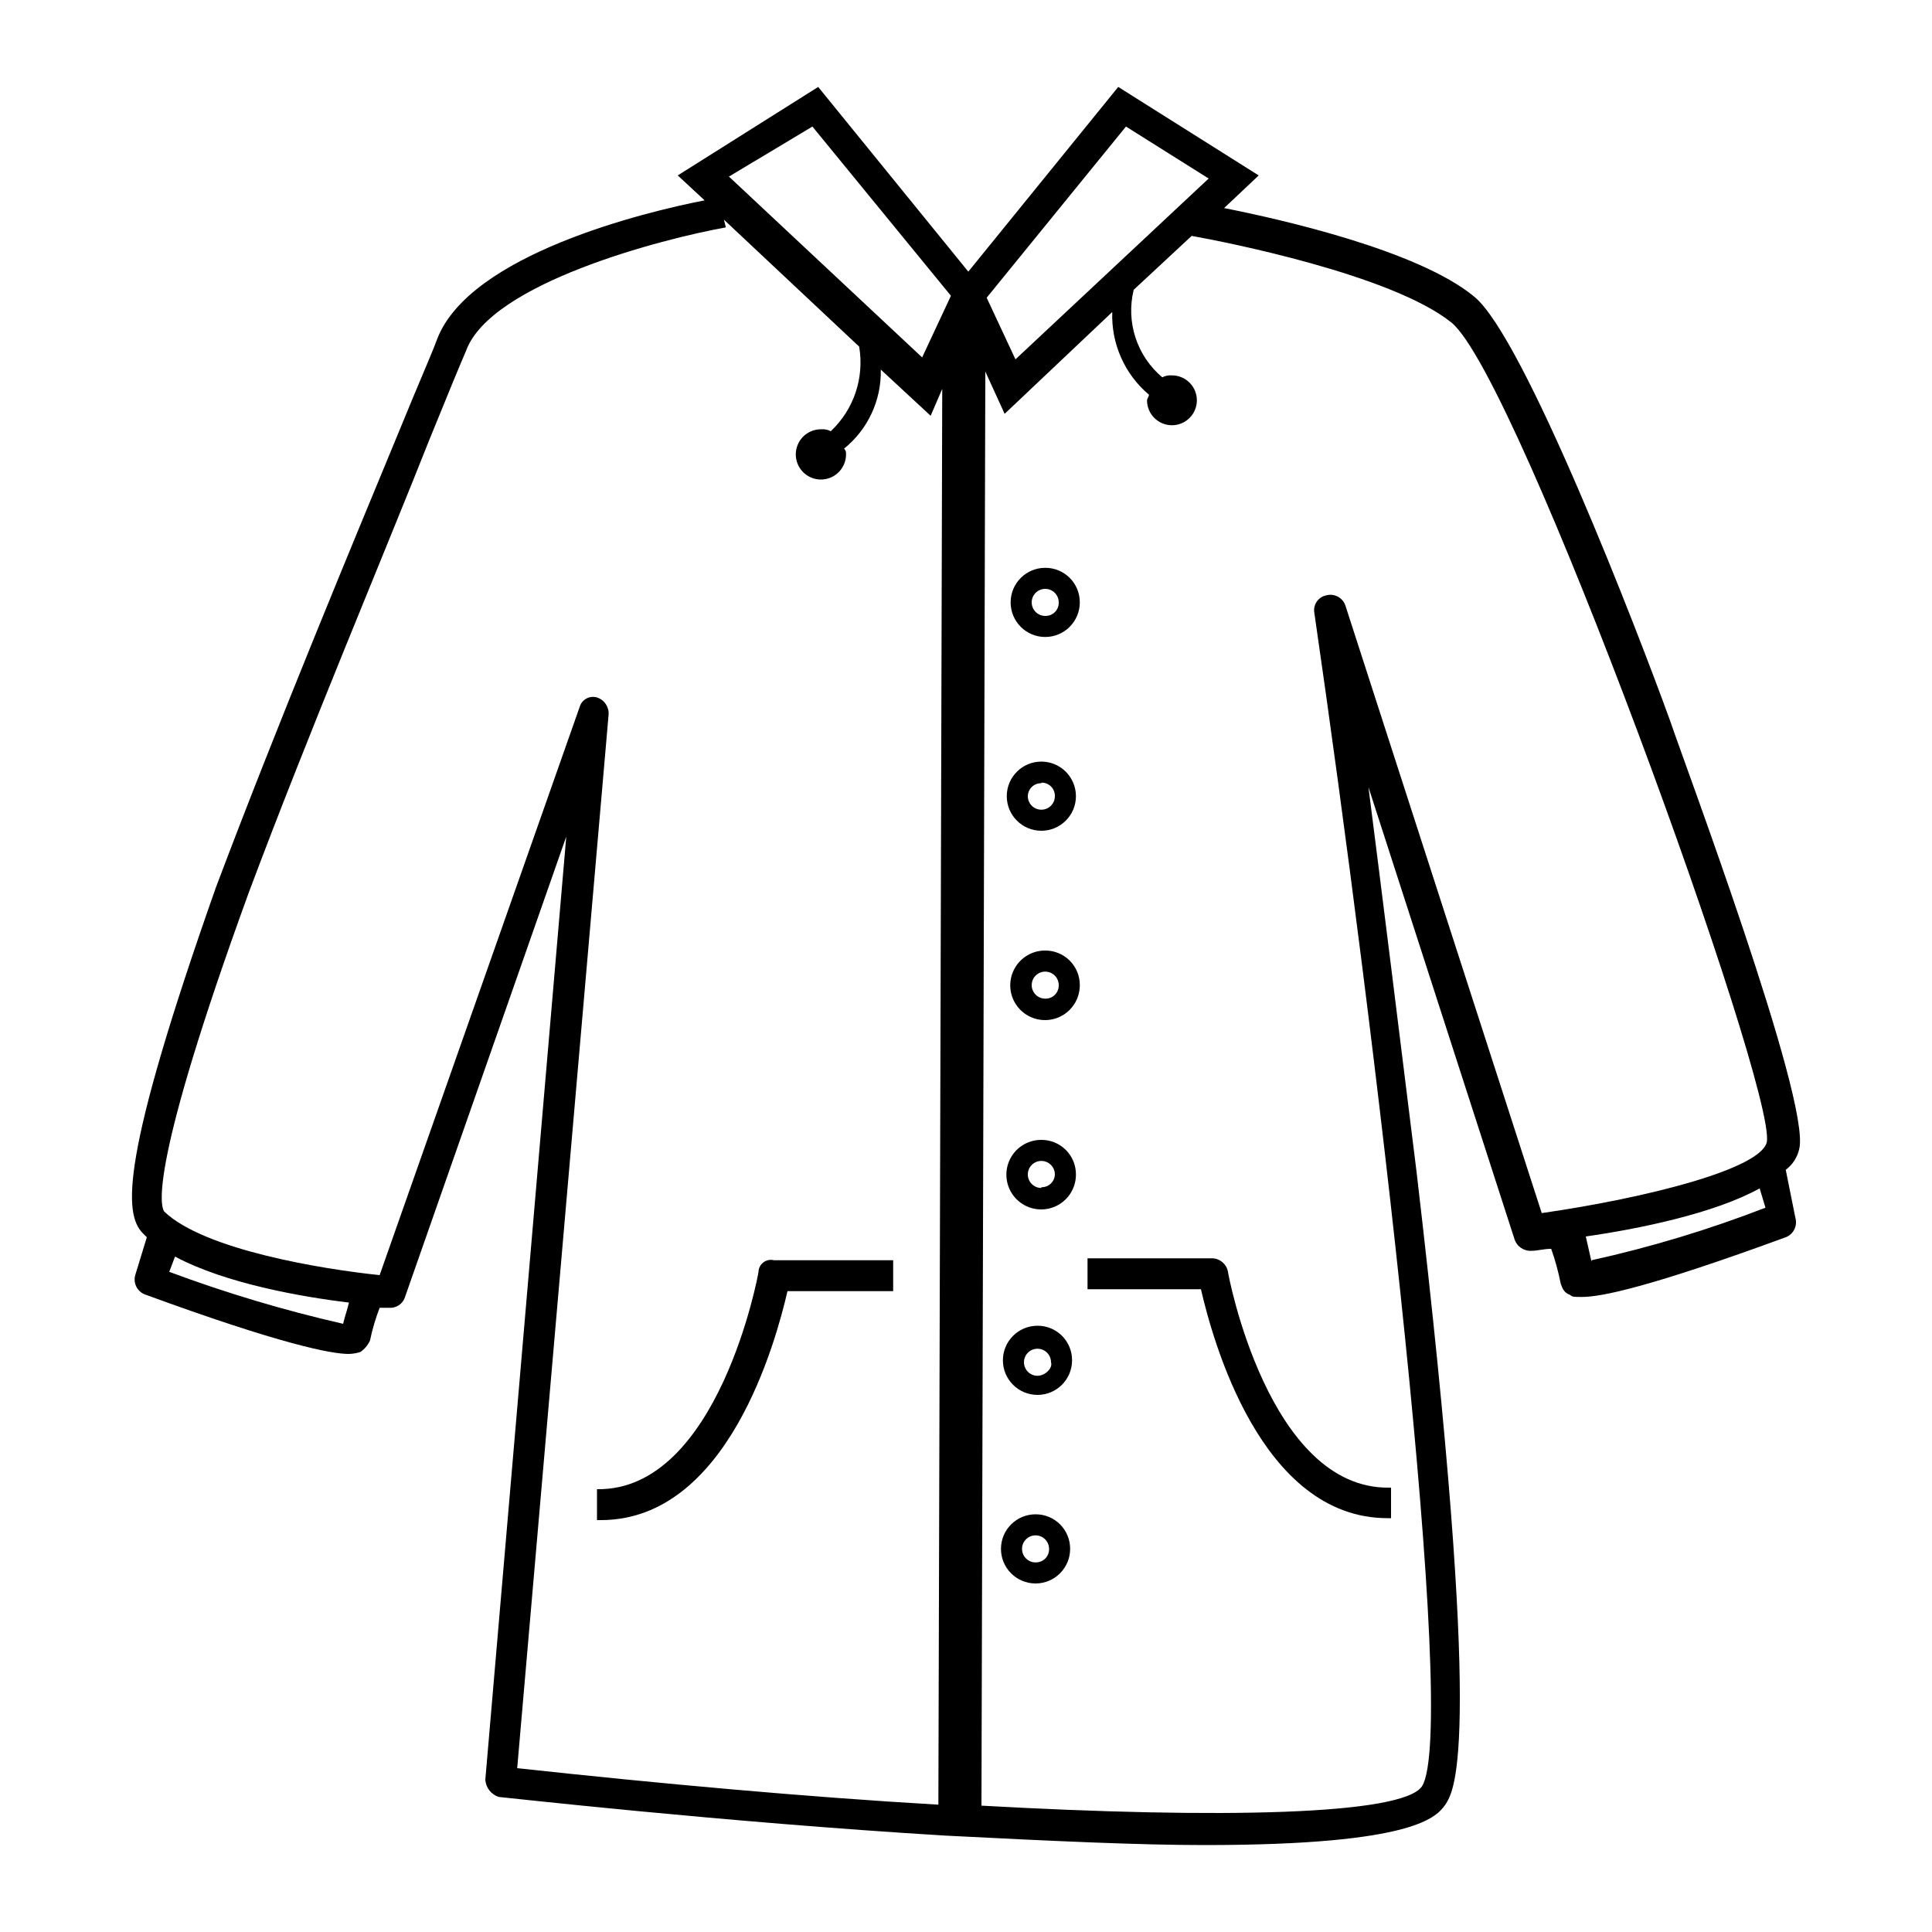
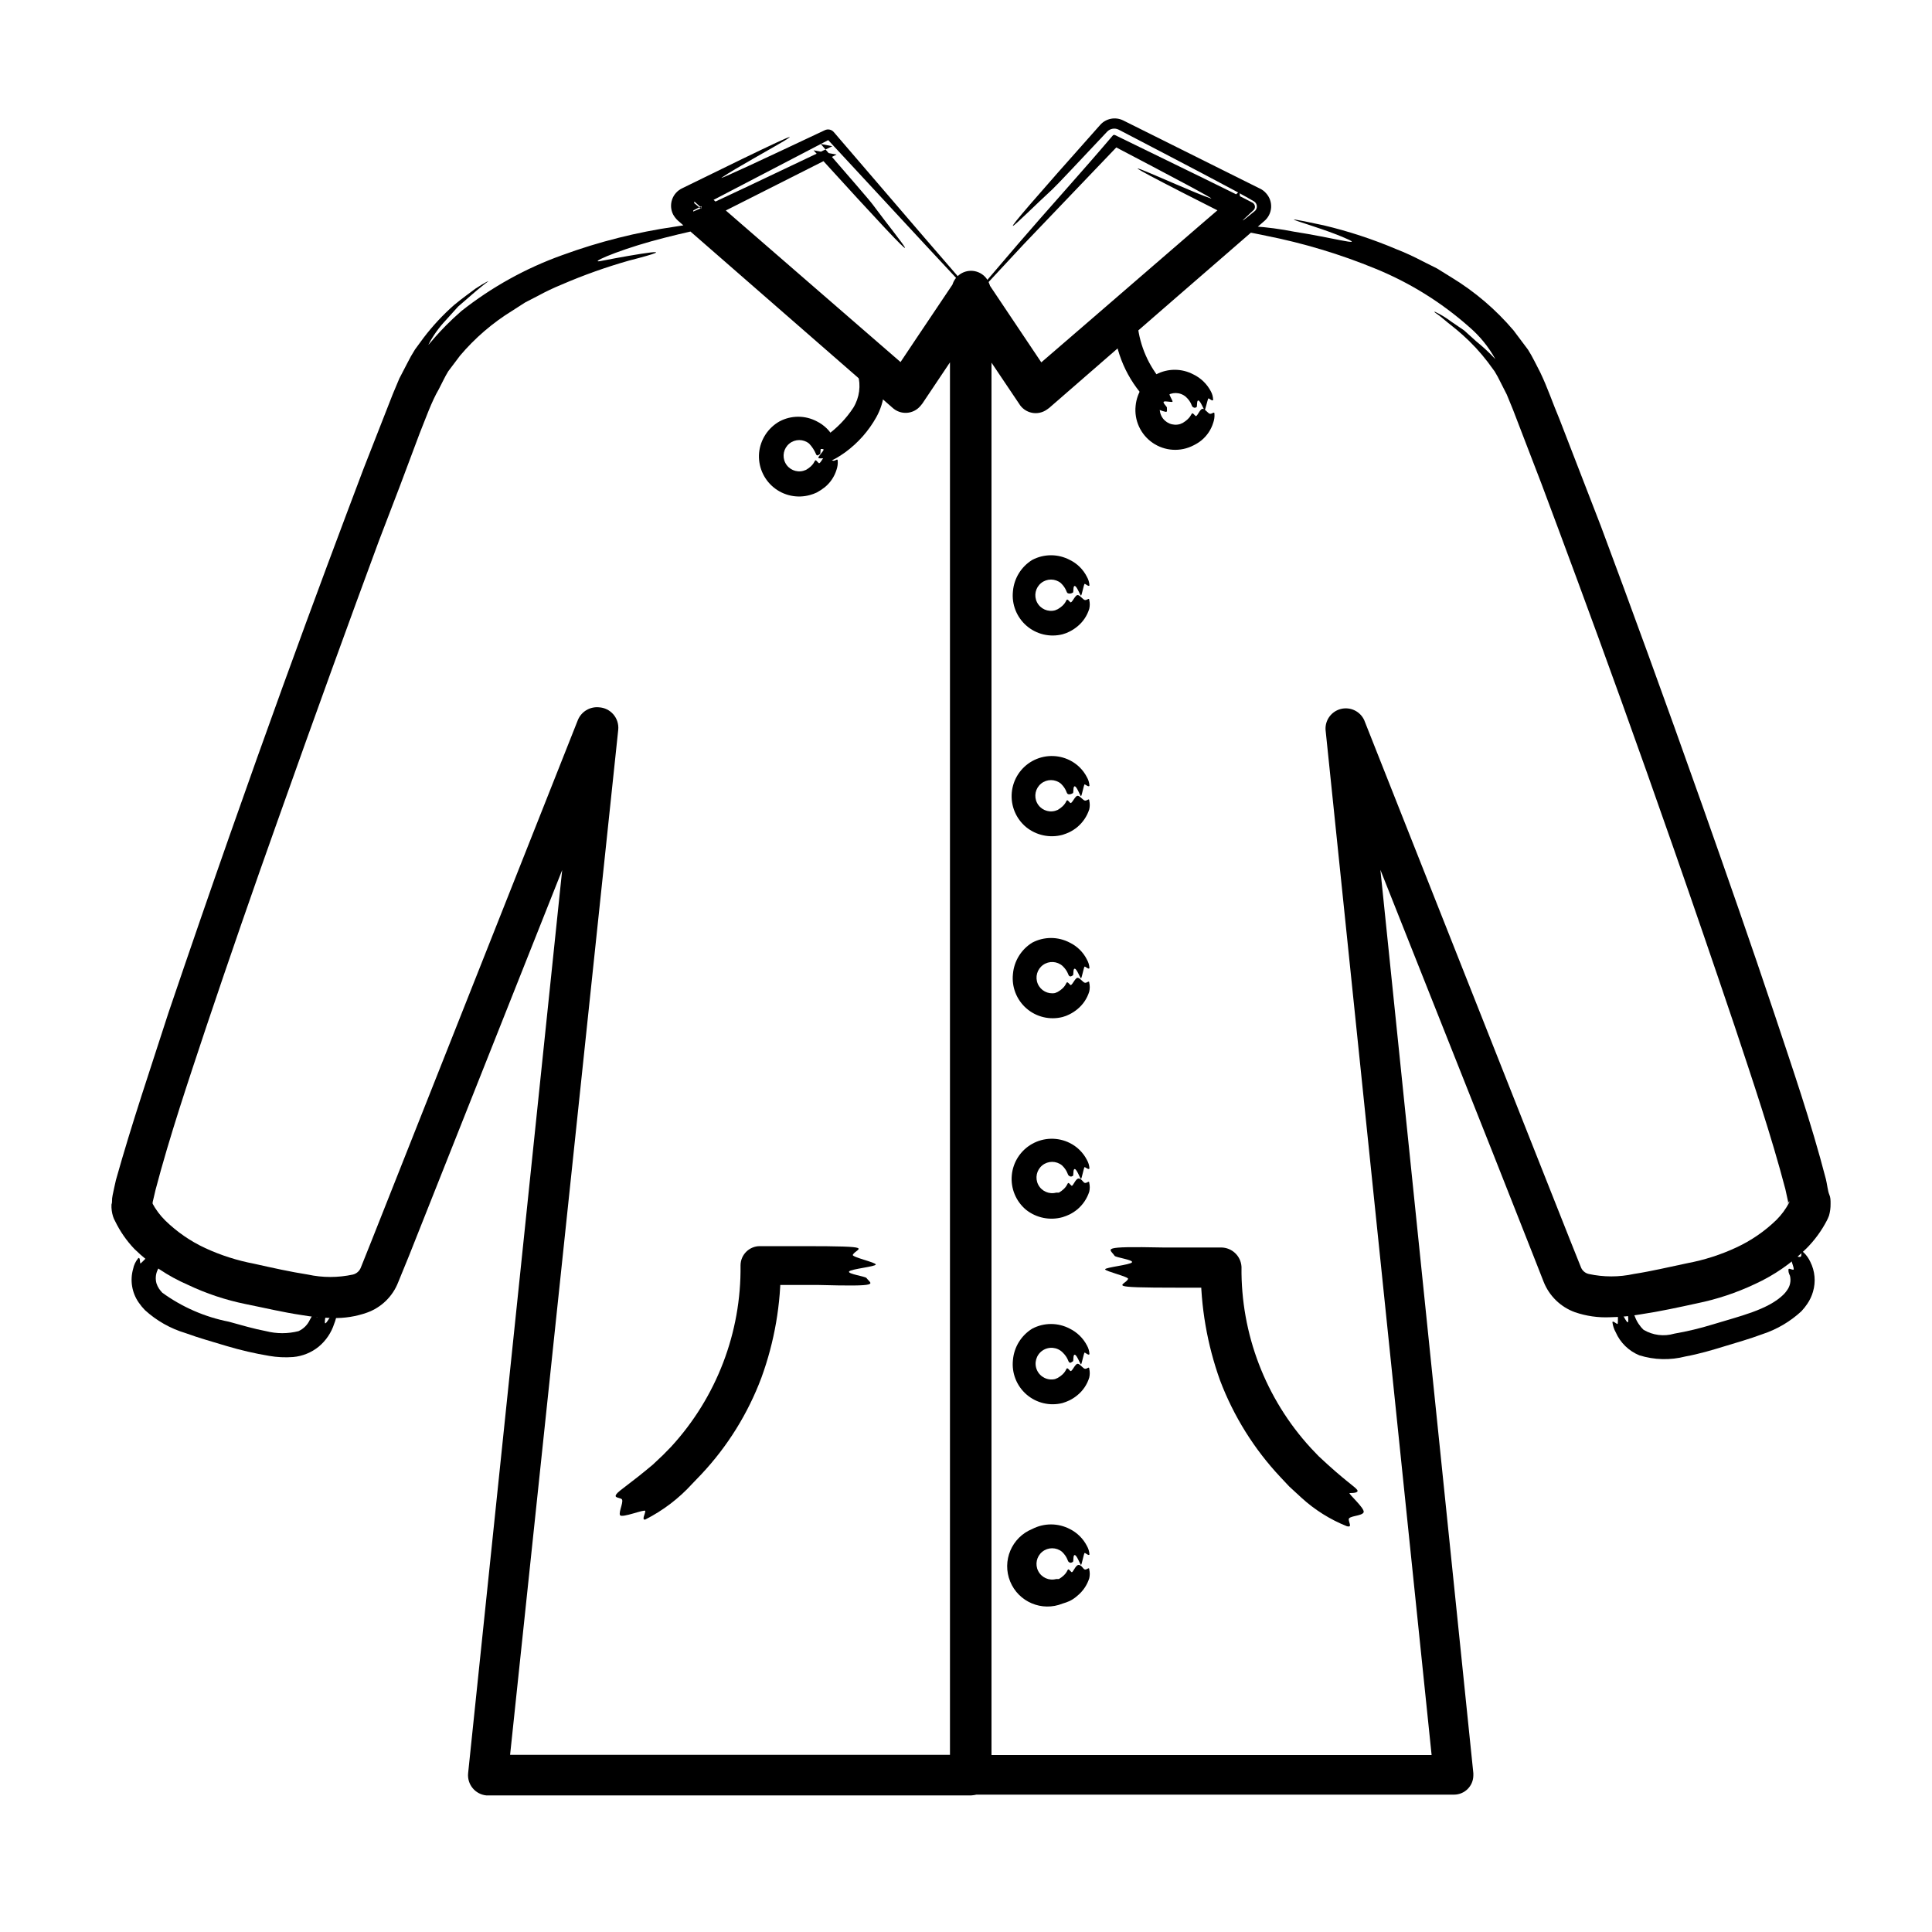
- <svg xmlns="http://www.w3.org/2000/svg" id="Layer_1" data-name="Layer 1" viewBox="0 0 100 100">
-   <defs>
-     <style>.cls-1{fill:none;}.cls-2{clip-path:url(#clip-path);}</style>
-     <clipPath id="clip-path">
-       <path class="cls-1" d="M216.67,274.39a8.87,8.87,0,0,0-7.87-1.33,10.41,10.41,0,0,0-7.12-5.13,9.48,9.48,0,0,0-10.93,6c-2.48,6.13,2.82,11.84,7.45,16.89,1.16,1.33,2.41,2.57,3.32,3.73a9.11,9.11,0,0,0-.75.91,10.58,10.58,0,0,0-2,6.79l-15.89-25.42a4.36,4.36,0,0,0-6-1.41l-2.07,1.33-1.9-3.07a2.68,2.68,0,0,0-3.73-.82l-9.52,6a2.67,2.67,0,0,0-.82,3.72l1.9,3-2.07,1.25a4.43,4.43,0,0,0-1.41,6l20.62,33a4.43,4.43,0,0,0,6,1.41L186,326l1.91,3.06a2.67,2.67,0,0,0,3.72.83l9.61-5.88a2.69,2.69,0,0,0,.82-3.72l-1.9-3.07,2.07-1.24a4.43,4.43,0,0,0,1.41-6l-3.48-5.55.74-.17c0-.08-1-4.3,1.41-7.61a1.92,1.92,0,0,1,.33-.42c.83,1.25,1.24,2.32.91,3.23l1.74.5c.5-1.57-.08-3.23-1.32-5.05,2-1.41,4.8-2.15,8.44-2.32,4.39-.16,7.54-2.23,8.61-5.79C222.38,282.5,220.39,277.12,216.67,274.39Zm-56.55,7.2a1.08,1.08,0,0,1,.33-1.49l9.52-6a1.08,1.08,0,0,1,1.49.33l1.91,3.07L162,284.66Zm-.58,6.54-1.32,2.24A2.61,2.61,0,0,1,159.54,288.13Zm-.66,4.31,3.64-6.13,3.31-2.07L160,294.18Zm2,3.23,7.86-13.33,3.31-2.07-10.1,17.14Zm2.07,3.31L175,278.45a33.16,33.16,0,0,1,3.23-2L164,300.72Zm37.67,22.1a1.08,1.08,0,0,1-.34,1.49l-9.52,6a1.08,1.08,0,0,1-1.49-.34l-1.9-3.06L198.78,318Zm.66-6.54,1.32-2.23A2.58,2.58,0,0,1,201.27,314.54Zm.66-4.22-3.64,6.13L195,318.52l5.87-9.94ZM199.86,307,192,320.34l-3.32,2.07,10.1-17.14Zm-2-3.23-12.08,20.45-2.74,1.66a3.79,3.79,0,0,1-.58.24L196.71,302Zm-2.07-3.31-15.15,25.66a2.39,2.39,0,0,1-1.4-1.15l15.48-26.33Zm-2.07-3.23-15.48,26.33-1.07-1.74,15.48-26.33Zm-2-3.31-15.49,26.33-1.07-1.74,15.48-26.33Zm-2.07-3.23L174.2,317l-1.08-1.74L188.6,289Zm-2-3.23-15.56,26.25L171.05,312l15.48-26.33Zm-2.07-3.31-15.48,26.33-1.08-1.74,15.48-26.33Zm-2.07-3.23-15.48,26.24L167,305.44l15.48-26.33Zm-17.47,23L165,302.21l15.15-25.67a2.41,2.41,0,0,1,1.4,1.16Zm53.24-17.8c-.83,2.81-3.32,4.38-7,4.55a18.18,18.18,0,0,0-8.86,2.23c-.16.17-.41.25-.58.42-1-1.24-2.15-2.49-3.31-3.81-4.3-4.64-9.19-9.93-7.12-15a7.52,7.52,0,0,1,8.86-4.88,9,9,0,0,1,5.8,4.06,11.67,11.67,0,0,0-2.4,1.4,3.67,3.67,0,0,0-1.33,4.64c.75,1.74,2.4,2.82,3.89,2.48.91-.16,2.49-1.07,2.57-5a7.86,7.86,0,0,0-.33-2.49,7.07,7.07,0,0,1,6.12,1.16A9.8,9.8,0,0,1,219.32,286.15Zm-11.51-10.77a7.29,7.29,0,0,1,.25,1.91c0,2.23-.58,3.14-1.08,3.23s-1.41-.5-1.82-1.49a1.81,1.81,0,0,1,.66-2.41l.75-.49A3.15,3.15,0,0,1,207.81,275.38Z" />
-     </clipPath>
-   </defs>
-   <path d="M54.1,29.39a1.79,1.79,0,1,0,1.79,1.79A1.78,1.78,0,0,0,54.1,29.39Zm0,2.49a.7.7,0,1,1,.7-.7A.68.68,0,0,1,54.1,31.88Z" />
-   <path d="M53.9,43a1.79,1.79,0,1,0-1.79-1.79A1.79,1.79,0,0,0,53.9,43Zm0-2.49a.68.68,0,0,1,.7.7.7.7,0,0,1-1.4,0A.68.68,0,0,1,53.9,40.54Z" />
-   <path d="M54.1,49.2A1.8,1.8,0,1,0,55.89,51,1.78,1.78,0,0,0,54.1,49.2Zm0,2.49a.7.7,0,1,1,.7-.69A.68.68,0,0,1,54.1,51.69Z" />
-   <path d="M53.9,59a1.8,1.8,0,1,0,1.79,1.79A1.78,1.78,0,0,0,53.9,59Zm0,2.49a.7.7,0,1,1,.7-.7A.68.68,0,0,1,53.9,61.45Z" />
-   <path d="M53.7,68.62a1.79,1.79,0,1,0,1.79,1.79A1.78,1.78,0,0,0,53.7,68.62Zm0,2.59a.7.7,0,1,1,.7-.7C54.5,70.81,54.1,71.21,53.7,71.21Z" />
-   <path d="M53.6,78.38a1.79,1.79,0,1,0,1.79,1.79A1.78,1.78,0,0,0,53.6,78.38Zm0,2.49a.7.7,0,1,1,.7-.7A.68.68,0,0,1,53.6,80.87Z" />
-   <path d="M39.26,65.83c0,.1-2.09,11.35-8.36,11.25v1.6h.2c6.57,0,9.06-9.26,9.66-11.85h5.47v-1.6H40.06A.64.64,0,0,0,39.26,65.83Z" />
-   <path d="M63.56,65.83a.85.85,0,0,0-.8-.7H56.29v1.6h5.87c.6,2.59,3.09,11.85,9.66,11.85H72V77h-.1C65.65,77.08,63.56,65.93,63.56,65.83Z" />
-   <path d="M92.43,60.55a1.85,1.85,0,0,0,.7-1.09c.6-2.49-6-20.11-6.67-22.11-1.69-4.68-7.57-19.91-10.16-22-2.89-2.39-10-4-12.94-4.58l1.79-1.69L57.88,4.5l-7.76,9.56L42.35,4.5,35.08,9.08l1.39,1.29c-3.08.6-12.14,2.79-13.84,7.17-.29.8-1,2.39-1.89,4.58-2.39,5.78-6.37,15.33-9.56,23.8C6.21,60,6.4,62.84,7.4,63.84l.2.2L7,66a.83.83,0,0,0,.5,1c7.07,2.59,9.66,3.08,10.55,3.08a2.18,2.18,0,0,0,.6-.1,1.44,1.44,0,0,0,.5-.59,10.93,10.93,0,0,1,.5-1.7h.49a.8.8,0,0,0,.8-.49l8.37-23.9L25.12,92.12a1,1,0,0,0,.7.89c.1,0,11.55,1.3,23.1,2,5.68.29,10.06.49,13.44.49,11,0,12-1.49,12.45-2.09.5-.79,2-3-1.49-32.76-.9-7.26-1.8-14.53-2.49-19.91l7.56,23.4a.87.87,0,0,0,.9.6c.3,0,.6-.1,1-.1a12.85,12.85,0,0,1,.49,1.79c.1.3.2.5.5.6.1.1.2.1.6.1,1,0,3.48-.5,10.55-3.09a.83.83,0,0,0,.5-1Zm-34.15-54,4.28,2.69-10,9.36-1.49-3.19Zm-16.23,0,7.17,8.76-1.49,3.19-10-9.36ZM17.76,68.52a71,71,0,0,1-9-2.69l.3-.79c2.59,1.39,6.57,2.09,9,2.38C18,67.72,17.85,68.12,17.76,68.52ZM31.5,37a.87.87,0,0,0-.6-.9.72.72,0,0,0-.9.5L19.65,66c-2.89-.3-9.06-1.29-11.15-3.29-.2-.29-.8-2.29,4.38-16.52C16,37.85,20,28.39,22.24,22.72c.89-2.19,1.59-3.89,1.89-4.58,1.29-3.49,10.15-5.78,13.44-6.37l-.1-.4,7,6.57A4.88,4.88,0,0,1,43,22.32a.9.9,0,0,0-.5-.1,1.3,1.3,0,1,0,1.29,1.29.35.35,0,0,0-.1-.29,5.11,5.11,0,0,0,1.9-4.09l2.58,2.39.6-1.39-.2,73.28c-6.87-.4-14.44-1.09-21.8-1.89Zm38.13-5.68a.82.82,0,0,0-1-.5.78.78,0,0,0-.6.9c3.18,21.9,7.47,57.75,5.57,60.74-1,1.49-10.45,1.69-22.8,1L51,19.23l1,2.19,5.57-5.27a5.35,5.35,0,0,0,1.9,4.28c0,.1-.1.2-.1.3a1.29,1.29,0,1,0,1.29-1.3.9.9,0,0,0-.5.1A4.51,4.51,0,0,1,58.68,15l3-2.79c1.69.3,10.35,2,13.44,4.48,3.48,2.79,16.82,39.63,16.33,42.42-.3,1.39-6.18,2.89-11.65,3.68Zm12.75,34L82.08,64c2.79-.4,6.67-1.2,9-2.49l.3,1A61.66,61.66,0,0,1,82.38,65.23Z" />
+ <svg xmlns="http://www.w3.org/2000/svg" id="Layer_2" data-name="Layer 2" viewBox="0 0 100 100">
+   <path d="M45.19,10.61c-.18-.25-1.3-1.53-2.71-3.16l.6.12c-2.79,1.32-6.43,3.07-7.2,3.38l.06-.52c.65.58.69.64.45.46l-.5-.41,0,.41c1-.53,3.85-2,7.06-3.68l-.12,0,5.06,5.46,1.76,1.89.5.52c.12.13.19.19.19.18a7.55,7.55,0,0,0-.65-.83L47.9,12.36,43.16,6.84a.39.39,0,0,0-.47-.1h0c-3.18,1.5-5.6,2.63-5.33,2.45,1.33-.92,8.28-4.52-2.06.56a1,1,0,0,0-.46,1.35,1.28,1.28,0,0,0,.24.31h0L46.19,21.1a1,1,0,0,0,1.46-.1l.09-.11,3.35-5-1.92-.58V91.89l1-1.06H25.28l1,1.16L32,37.77A1.06,1.06,0,0,0,31,36.61a1.07,1.07,0,0,0-1.09.66L21.36,58.85l-2.14,5.4-.54,1.35a.59.59,0,0,1-.41.37,5.5,5.5,0,0,1-2.34,0c-.9-.14-1.84-.35-2.78-.56a10.85,10.85,0,0,1-2.53-.81,7.48,7.48,0,0,1-2.07-1.43,3.75,3.75,0,0,1-.67-.9l0-.05v0h0L7,62.54l.08,0a1.76,1.76,0,0,1,.64-.15H7.9s0,0,0,0v.06l0-.22.15-.64c.73-2.78,1.69-5.62,2.62-8.42q1.8-5.36,3.7-10.69c2-5.64,3.74-10.42,5.24-14.48q1.16-3,2.1-5.54c.33-.82.63-1.68,1-2.31.17-.32.31-.64.49-.93l.61-.81a11.3,11.3,0,0,1,2.71-2.33l.67-.43.66-.34a12.08,12.08,0,0,1,1.22-.58,28.27,28.27,0,0,1,3.48-1.24c3.16-.81.24-.31-1.35,0-.9.2.64-.48,2.51-1s4-.91,4-1a5.47,5.47,0,0,0-.76,0c-.49,0-1.18.11-2,.24a29.06,29.06,0,0,0-5.86,1.48,18.44,18.44,0,0,0-5.21,2.89c-1.22,1.06-1.79,1.91-1.69,1.71a5.57,5.57,0,0,1,.88-1.23l.64-.71.68-.59c.42-.37.76-.63.86-.7s-.09,0-.64.36c-.26.2-.64.46-1.11.85a11.8,11.8,0,0,0-1.58,1.7l-.44.6a7.81,7.81,0,0,0-.4.71l-.41.79-.34.81c-.44,1.12-.94,2.41-1.52,3.88-2.23,5.9-5.56,14.79-10.09,28.14l0,0C7.78,55.34,6.83,58.12,6,61.08c-.06.25-.11.5-.17.78s0,.29-.06.49a1.8,1.8,0,0,0,.08.61,1.22,1.22,0,0,0,.11.25,5.63,5.63,0,0,0,1,1.44A9.22,9.22,0,0,0,9.72,66.5a13,13,0,0,0,3,1c1,.2,1.9.42,2.91.57a10.09,10.09,0,0,0,1.59.15A4.91,4.91,0,0,0,19,67.94a2.71,2.71,0,0,0,1.61-1.57L21.17,65l2.14-5.39,8.57-21.58-2-.5L24.23,91.78a1.05,1.05,0,0,0,.94,1.15h25a1,1,0,0,0,1.05-1V15.31a1,1,0,0,0-1.92-.58c-1.3,1.94-2.53,3.76-3.35,5l1.56-.21L36.41,9.89l-.22,1.7L43.3,8l-1.19-.22C49.35,15.74,46.46,12.34,45.19,10.61Z" />
+   <path d="M17.21,68c-.05,0-.35.6-.39.48s.14-.87.07-.89-.44.66-.5.58-.08-.27-.15-.2a3.77,3.77,0,0,0-.2.34,1.19,1.19,0,0,1-.59.59,3.4,3.4,0,0,1-1.68,0c-.63-.12-1.28-.31-1.93-.49a8.71,8.71,0,0,1-3.44-1.5,1.73,1.73,0,0,1-.17-.21,1.11,1.11,0,0,1-.13-.27,1,1,0,0,1,.05-.68,1.85,1.85,0,0,0,.14-.33c0-.11-.08-.08-.2-.08S8,65,7.94,64.88s-.21.08-.37.23-.29.31-.31.28,0-.36-.11-.26a1.24,1.24,0,0,0-.26.55,2.06,2.06,0,0,0,.29,1.74h0a3,3,0,0,0,.32.39A5.42,5.42,0,0,0,9.6,69c.74.27,1.41.45,2.13.67a18.15,18.15,0,0,0,2.2.51,5,5,0,0,0,1.24.06,2.44,2.44,0,0,0,1.33-.54,2.56,2.56,0,0,0,.8-1.19,1.8,1.8,0,0,0,.13-.52C17.43,67.86,17.32,68,17.21,68Z" />
+   <path d="M44.85,66.15c-.07-.09-1-.21-.9-.34s1.38-.25,1.38-.36-1.24-.38-1.19-.5c.18-.35,1.36-.45-2.6-.45H39.33a1,1,0,0,0-1,1,13.63,13.63,0,0,1-3.59,9.38l-.41.42-.54.51c-1.19,1-1.74,1.33-1.88,1.52s.08.17.25.25-.15.66-.07.84,1.3-.33,1.31-.21-.21.49,0,.44a8.4,8.4,0,0,0,2.43-1.85h0l.47-.49a15,15,0,0,0,3.11-5,16.51,16.51,0,0,0,1-5.8l-1.05,1h3C45.71,66.6,45.08,66.47,44.85,66.15Z" />
+   <path d="M54.46,9.81c.23-.21,1.39-1.45,2.85-3h0a.51.51,0,0,1,.59-.1c2.74,1.43,6.32,3.29,7,3.71l0,0a.31.31,0,0,1,.11.43.27.27,0,0,1-.07.08c-.67.55-.74.59-.52.38l.47-.44h0a.24.24,0,0,0,0-.33.16.16,0,0,0-.08-.06C63.91,10,61,8.6,57.73,7a.11.11,0,0,0-.12,0c-1.7,2-3.52,4-4.9,5.61L51,14.61l-.47.56a1.24,1.24,0,0,0-.16.21,8,8,0,0,0,.76-.74l1.86-2L58,7.4l-.49.09c3.11,1.63,5.47,2.88,5.16,2.78-1.53-.51-8.59-3.89,1.69,1.3l-.21-1.66C61.89,11.84,58.26,15,53,19.53l1.55.2-3.35-5a1.06,1.06,0,0,0-1.46-.29,1,1,0,0,0-.46.87V91.89a1,1,0,0,0,1,1H75.26a1,1,0,0,0,1-1v-.11L70.68,37.55l-2,.5,8.57,21.58L79.37,65l.53,1.35a2.75,2.75,0,0,0,1.62,1.57,4.91,4.91,0,0,0,1.82.26,10,10,0,0,0,1.58-.15c1-.15,2-.37,2.92-.57a13.16,13.16,0,0,0,3-1,9.22,9.22,0,0,0,2.67-1.85,5.88,5.88,0,0,0,1.05-1.44,2.22,2.22,0,0,0,.11-.25,2.09,2.09,0,0,0,.08-.61c0-.2,0-.33-.07-.49s-.11-.53-.17-.78c-.78-3-1.73-5.74-2.67-8.57-1.2-3.59-2.45-7.16-3.71-10.73-2-5.65-3.75-10.44-5.27-14.51L80.72,21.7c-.36-.85-.61-1.62-1-2.43-.21-.4-.4-.81-.63-1.17l-.75-1a13.25,13.25,0,0,0-3.21-2.74l-.76-.47-.74-.37a13,13,0,0,0-1.35-.62,23.58,23.58,0,0,0-3.78-1.24c-3.38-.72-.33,0,1.23.71.88.39-.82-.08-2.76-.38a16.61,16.61,0,0,0-4.14-.29,5.19,5.19,0,0,0,.74.14c.48.07,1.15.19,1.95.36a30.45,30.45,0,0,1,5.68,1.71,17,17,0,0,1,4.83,3,6,6,0,0,1,1.37,1.68,9.48,9.48,0,0,0-1-.93l-.62-.56-.66-.45a4.68,4.68,0,0,0-.84-.51c-.12,0,0,0,.49.42.22.19.54.42.93.77A10.11,10.11,0,0,1,77,18.73l.36.49a6.07,6.07,0,0,1,.31.57l.32.63.32.78,1.48,3.85c2.2,5.88,5.51,14.78,10,28.08l0,0c.93,2.8,1.89,5.64,2.62,8.42l.14.64,0,.22a.35.35,0,0,1,.06-.24l0,.07a3.69,3.69,0,0,1-.66.9,7.53,7.53,0,0,1-2.08,1.43,10.62,10.62,0,0,1-2.52.81c-1,.21-1.88.42-2.78.56a5.49,5.49,0,0,1-2.34,0,.57.57,0,0,1-.41-.37l-.54-1.35-2.14-5.4L70.61,37.27a1.05,1.05,0,0,0-2,.5L74.22,92l1-1.16H50.32l1,1.06V15.31l-1.93.59,3.36,5a1,1,0,0,0,1.45.29l.11-.08c4.66-4.06,8.41-7.31,11.12-9.66h0a1,1,0,0,0,.1-1.45.93.93,0,0,0-.32-.24L58.13,6.23h0a1,1,0,0,0-1.18.23C49.8,14.49,52.87,11.26,54.46,9.81Z" />
+   <path d="M84.24,67.88c0,.06.09.6,0,.56s-.42-.74-.47-.73,0,.82-.05.82-.27-.21-.26-.08a1.46,1.46,0,0,0,.17.51,2.28,2.28,0,0,0,1.22,1.19,4.35,4.35,0,0,0,2.39.06c.71-.13,1.38-.33,2-.52s1.3-.38,2-.64a5.49,5.49,0,0,0,2-1.18,3,3,0,0,0,.31-.39,2.2,2.2,0,0,0,.29-.62,2.11,2.11,0,0,0-.14-1.55,1.57,1.57,0,0,0-.34-.48c-.15-.12-.1,0-.13.17s-.44-.09-.53,0,.23.72.12.72-.25-.11-.25,0,0,.14.08.32a.9.9,0,0,1-.15.74h0a1.57,1.57,0,0,1-.17.21c-.81.81-2.31,1.14-3.67,1.56a16.19,16.19,0,0,1-2,.48,2,2,0,0,1-1.59-.2,1.81,1.81,0,0,1-.45-.69c-.1-.19-.14-.32-.18-.37S84.32,67.78,84.24,67.88Z" />
+   <path d="M57.69,65c.06.09,1,.21.9.34s-1.39.26-1.39.36,1.25.39,1.19.5c-.17.35-1.36.45,2.61.45h2.2l-1.05-1a17,17,0,0,0,1,5.8,15.15,15.15,0,0,0,3.12,5l.46.49.63.58A7.75,7.75,0,0,0,69.72,79c.27.06.11-.15.09-.35s.68-.17.77-.37-.84-1-.72-1,.49,0,.39-.16-.65-.48-2-1.75h0l-.4-.42a13.63,13.63,0,0,1-3.59-9.38,1.06,1.06,0,0,0-1.06-1h-3C56.83,64.5,57.45,64.63,57.69,65Z" />
+   <path d="M55.52,30.68c.07,0,0-.36.11-.35s.28.49.32.5.15-.6.19-.61.23.18.25.07a1,1,0,0,0-.13-.43,1.94,1.94,0,0,0-.89-.88,2.08,2.08,0,0,0-1.94,0,2.12,2.12,0,0,0-1,1.62A2.07,2.07,0,0,0,55,32.83a1.78,1.78,0,0,0,.36-.14,2.11,2.11,0,0,0,.4-.26,1.89,1.89,0,0,0,.62-.92,1,1,0,0,0,0-.45c0-.14-.1,0-.21,0s-.27-.27-.4-.26-.29.44-.37.37-.13-.16-.18-.13-.06.25-.47.49h0l-.14.06a.81.81,0,1,1,.3-1.41c.29.28.28.48.35.52S55.43,30.73,55.52,30.68Z" />
+   <path d="M42.43,23.51c.07,0,0-.36.11-.35s.28.49.32.51.16-.61.19-.62.24.18.25.07a.83.83,0,0,0-.13-.43,2,2,0,0,0-.89-.88,2.06,2.06,0,0,0-1.93,0,2.1,2.1,0,0,0-1.06,1.63,2.08,2.08,0,0,0,2.64,2.18,2.09,2.09,0,0,0,.35-.13,2.9,2.9,0,0,0,.41-.27,1.88,1.88,0,0,0,.61-.91,1.16,1.16,0,0,0,.06-.46c0-.14-.11,0-.22,0s-.27-.27-.4-.25-.28.43-.36.37-.13-.17-.18-.14-.07.25-.48.49h0l-.14.05a.81.81,0,1,1,.3-1.41,1.79,1.79,0,0,1,.35.53C42.28,23.62,42.34,23.57,42.43,23.51Z" />
+   <path d="M61.92,21.08c.07,0,0-.37.11-.35s.28.49.32.5.16-.61.2-.61.23.18.24.07a.94.94,0,0,0-.12-.44,2,2,0,0,0-.9-.87,2.06,2.06,0,0,0-1.93,0A2.09,2.09,0,0,0,58.78,21a2.06,2.06,0,0,0,3,2.05,2.19,2.19,0,0,0,.41-.26,1.9,1.9,0,0,0,.61-.92,1.12,1.12,0,0,0,.06-.45c0-.14-.11,0-.22,0s-.26-.27-.4-.26-.28.44-.36.37-.13-.16-.18-.13-.07.24-.48.49h0l-.14.06a.82.82,0,1,1,.3-1.41c.3.28.29.48.35.52S61.84,21.13,61.92,21.08Z" />
+   <path d="M55.52,41.06c.07,0,0-.37.11-.36s.28.5.32.51.15-.61.19-.61.23.17.25.06a1,1,0,0,0-.13-.43,2,2,0,0,0-.89-.88,2.08,2.08,0,0,0-3,1.67,2.08,2.08,0,0,0,.74,1.79,2.12,2.12,0,0,0,1.89.4,2.67,2.67,0,0,0,.36-.14,2.11,2.11,0,0,0,.4-.26,2,2,0,0,0,.62-.92,1,1,0,0,0,0-.45c0-.14-.1,0-.21,0s-.27-.26-.4-.25-.29.43-.37.37-.13-.17-.18-.13-.06.24-.47.49h0l-.14.05a.81.81,0,1,1,.3-1.41c.29.28.28.48.35.53S55.43,41.11,55.52,41.06Z" />
+   <path d="M55.52,50.49c.07,0,0-.36.11-.35s.28.49.32.5.15-.6.19-.61.23.18.25.07a1,1,0,0,0-.13-.43,1.94,1.94,0,0,0-.89-.88,2.08,2.08,0,0,0-1.94,0,2.12,2.12,0,0,0-1,1.62A2.07,2.07,0,0,0,55,52.64a1.78,1.78,0,0,0,.36-.14,2.11,2.11,0,0,0,.4-.26,1.89,1.89,0,0,0,.62-.92,1,1,0,0,0,0-.45c0-.14-.1,0-.21,0s-.27-.27-.4-.26-.29.44-.37.37-.13-.16-.18-.13-.06.25-.47.49h0l-.14.06A.81.81,0,1,1,55,50c.29.28.28.48.35.52S55.43,50.54,55.52,50.49Z" />
+   <path d="M55.52,60.87c.07,0,0-.37.11-.36s.28.5.32.51.15-.61.19-.61.23.17.25.06a1,1,0,0,0-.13-.43,2,2,0,0,0-.89-.88,2.08,2.08,0,0,0-3,1.67,2.08,2.08,0,0,0,.74,1.79A2.12,2.12,0,0,0,55,63a2.67,2.67,0,0,0,.36-.14,2.11,2.11,0,0,0,.4-.26,2,2,0,0,0,.62-.92,1,1,0,0,0,0-.45c0-.14-.1,0-.21,0S56,61,55.83,61s-.29.43-.37.37-.13-.17-.18-.13-.06.24-.47.49h0l-.14,0a.81.81,0,1,1,.3-1.41c.29.28.28.48.35.53S55.43,60.92,55.52,60.87Z" />
+   <path d="M55.52,70.47c.07,0,0-.36.11-.35s.28.49.32.5.15-.61.19-.61.23.18.25.07a1,1,0,0,0-.13-.44,2,2,0,0,0-.89-.87,2.08,2.08,0,0,0-1.94,0,2.12,2.12,0,0,0-1,1.62A2.07,2.07,0,0,0,55,72.62a2.67,2.67,0,0,0,.36-.14,2.11,2.11,0,0,0,.4-.26,1.89,1.89,0,0,0,.62-.92,1,1,0,0,0,0-.45c0-.14-.1,0-.21,0s-.27-.27-.4-.26-.29.44-.37.37-.13-.16-.18-.13-.06.25-.47.49h0l-.14.06A.82.82,0,1,1,55,70c.29.28.28.48.35.52S55.43,70.52,55.52,70.47Z" />
+   <path d="M55.52,80.85c.07,0,0-.37.11-.36s.28.49.32.51.15-.61.19-.62.23.18.25.07a1,1,0,0,0-.13-.43,2,2,0,0,0-.89-.88,2.11,2.11,0,0,0-1.94,0A2.07,2.07,0,0,0,55,83a2.6,2.6,0,0,0,.36-.13,1.76,1.76,0,0,0,.4-.27,1.92,1.92,0,0,0,.62-.91,1,1,0,0,0,0-.45c0-.15-.1,0-.21,0S56,81,55.83,81s-.29.43-.37.37-.13-.17-.18-.13-.06.24-.47.49h0l-.14,0a.81.81,0,1,1,.3-1.41c.29.28.28.48.35.53S55.43,80.9,55.52,80.85Z" />
+   <path d="M42.28,23.27s.34-.07.35,0-.3.37-.27.43.47,0,.49,0-.24.51.9-.29a5.69,5.69,0,0,0,1.61-1.82,3.33,3.33,0,0,0,.28-2.57l-.07-.24-.12-.29a1.79,1.79,0,0,0-.6-.82c-.1-.05-.09.07-.13.16s-.34.06-.43.15.07.45,0,.47-.21,0-.21.07.12.21.32.7h0l0,.15a2.16,2.16,0,0,1-.23,1.73,5.41,5.41,0,0,1-1.41,1.46C41.92,23.18,42.12,23.15,42.28,23.27Z" />
+   <path d="M60.4,21.1c0-.06-.24-.26-.16-.31s.43.05.45,0-.2-.36-.15-.41.17-.11.15-.17-.15-.11-.49-.41a5.38,5.38,0,0,1-1.32-3l0-.16,0-.21c-.09-.89-.13-.72-.32-.65s-.3-.12-.43-.12-.21.37-.28.36-.33-.39-.19.79h0l0,.19a6.16,6.16,0,0,0,1.91,3.91,1.5,1.5,0,0,0,.79.41C60.43,21.3,60.39,21.2,60.4,21.1Z" />
</svg>
